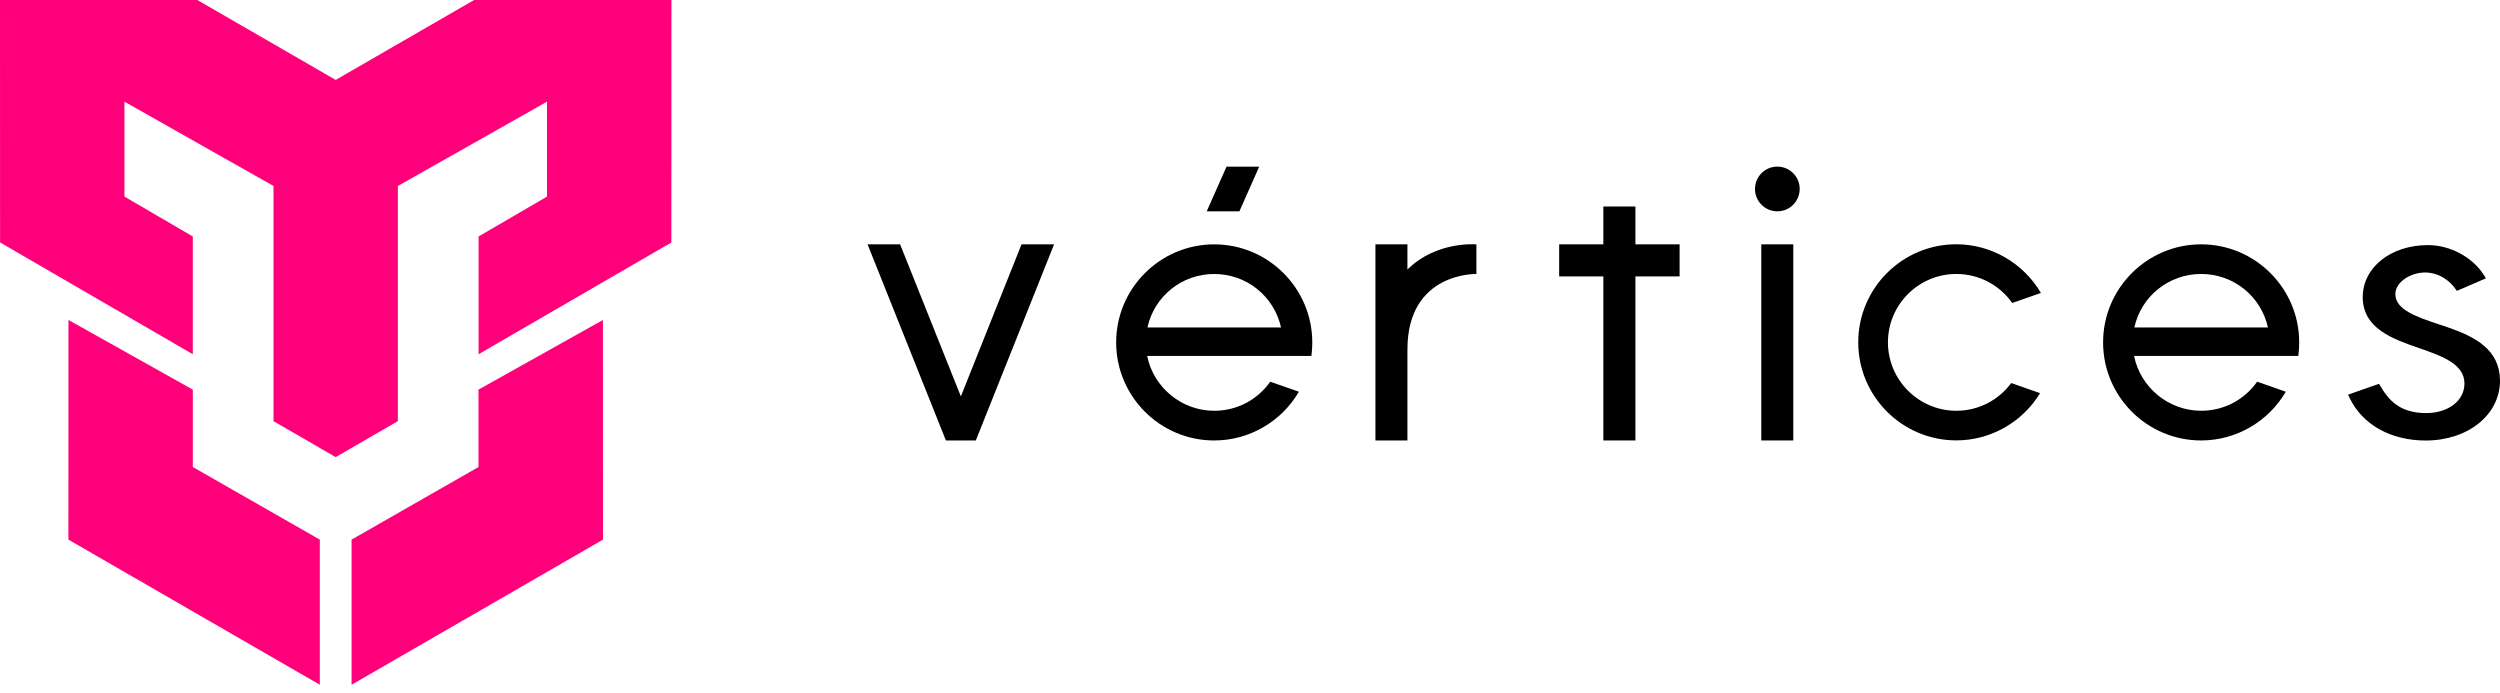
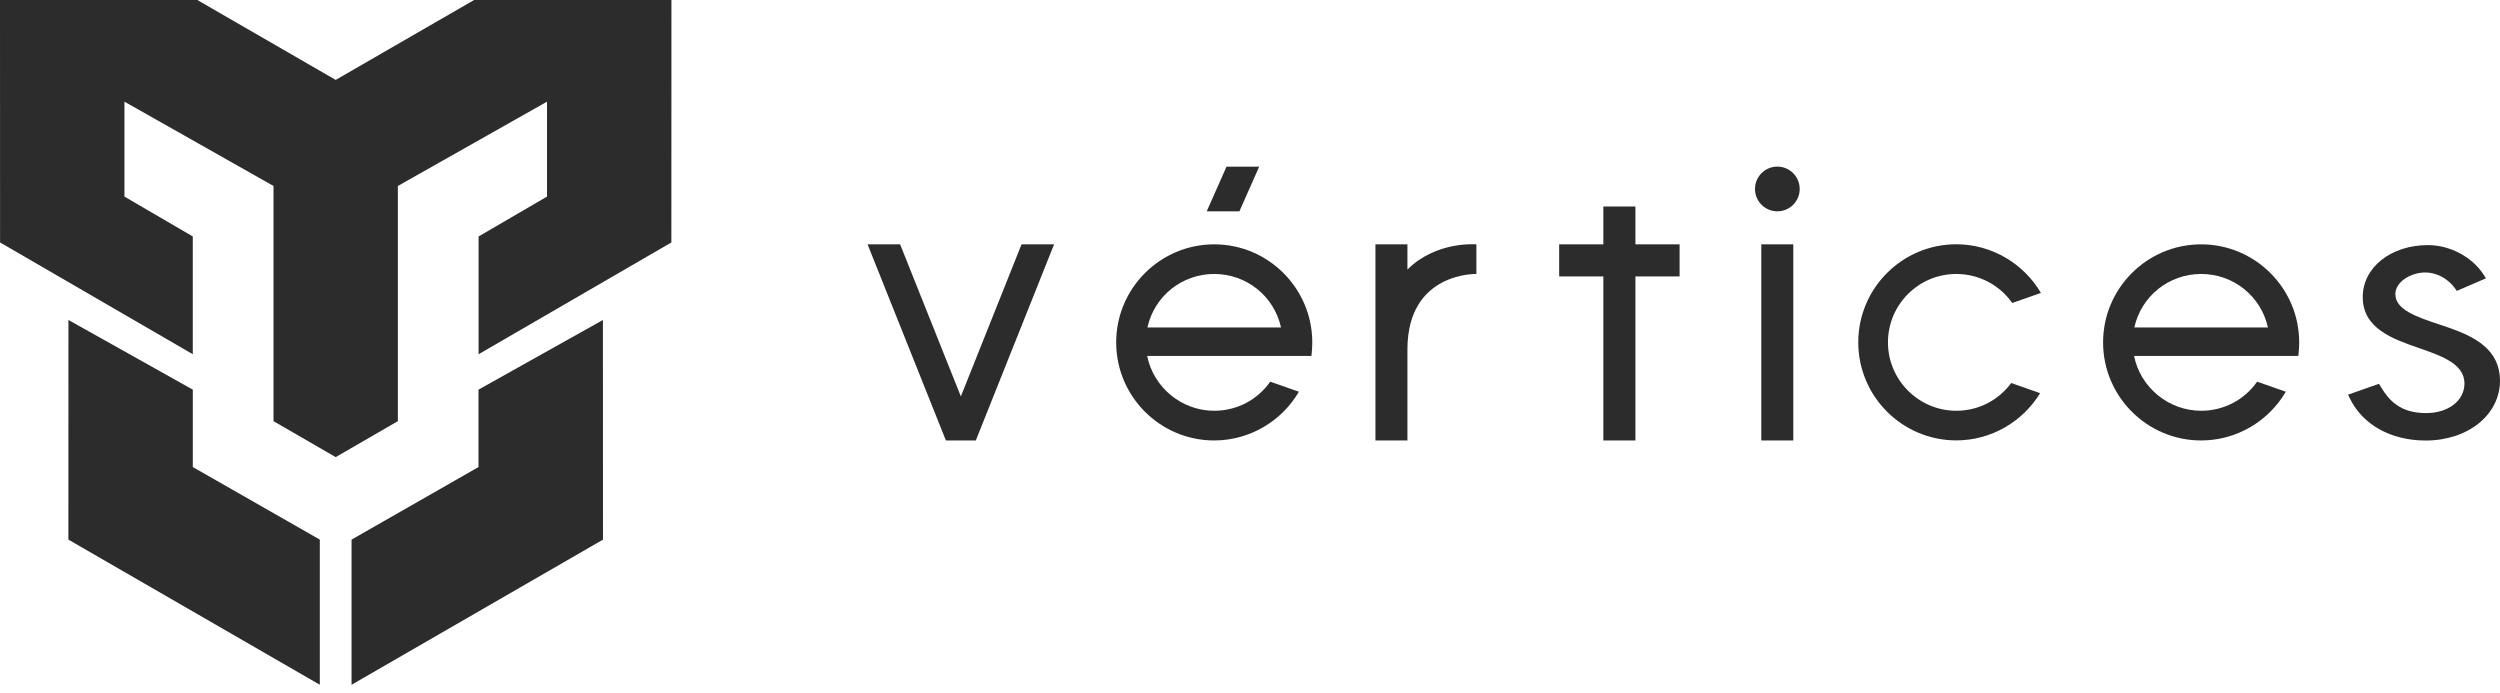
<svg xmlns="http://www.w3.org/2000/svg" width="148" height="41" viewBox="0 0 148 41" fill="none">
-   <path d="M28.067 0L19.872 4.731L11.682 0H0L0.004 14.353L11.413 20.971V13.999L7.366 11.638V6.018L16.192 11.01V24.933L19.872 27.061L23.553 24.933V11.01L32.383 6.018V11.638L28.332 13.999V20.971L39.745 14.353L39.749 0H28.067Z" fill="#FF007A" />
-   <path d="M28.327 23.066V27.648L20.813 31.945V40.537L35.697 31.945L35.693 18.943L28.327 23.066Z" fill="#FF007A" />
-   <path d="M11.414 23.066L4.053 18.943L4.049 31.945L18.933 40.537V31.945L11.414 27.648V23.066Z" fill="#FF007A" />
-   <path d="M56.883 23.468L53.287 14.465H51.36L55.946 25.946L56.002 26.075H57.768L62.402 14.465H60.475L56.883 23.468Z" fill="black" />
-   <path d="M96.817 12.225H94.918V14.465H92.303V16.364H94.918V26.075H96.817V16.364H99.432V14.465H96.817V12.225Z" fill="black" />
-   <path d="M83.32 15.958V14.466H81.426V26.075H83.32V20.685C83.32 16.099 87.403 16.22 87.403 16.22V14.466C87.403 14.466 85.018 14.257 83.32 15.958Z" fill="black" />
-   <path d="M115.813 16.219C117.149 16.219 118.372 16.867 119.124 17.937L120.822 17.342C119.792 15.588 117.893 14.461 115.813 14.461C112.611 14.461 110.008 17.064 110.008 20.266C110.008 23.468 112.611 26.071 115.813 26.071C117.861 26.071 119.735 24.981 120.773 23.275L119.064 22.676C118.307 23.698 117.121 24.317 115.817 24.317C113.585 24.317 111.766 22.499 111.766 20.266C111.766 18.034 113.581 16.219 115.813 16.219Z" fill="black" />
-   <path d="M144.955 19.393C144.794 19.337 144.633 19.285 144.476 19.233L144.404 19.208C143.068 18.762 141.805 18.335 141.805 17.414C141.805 16.678 142.734 16.131 143.563 16.131C143.977 16.131 144.388 16.26 144.746 16.501C144.979 16.658 145.188 16.859 145.349 17.088L145.361 17.104L145.446 17.221L147.167 16.477L147.043 16.28C146.375 15.222 145.047 14.51 143.736 14.51C141.535 14.51 139.874 15.833 139.874 17.587C139.874 19.45 141.648 20.065 143.213 20.608C144.532 21.067 145.896 21.538 145.896 22.7C145.896 23.718 144.943 24.454 143.627 24.454C142.887 24.454 142.3 24.285 141.825 23.931C141.491 23.686 141.214 23.356 140.92 22.861L140.835 22.72L139.005 23.364L139.102 23.565C139.858 25.142 141.539 26.079 143.599 26.079C146.109 26.079 148 24.555 148 22.531C147.992 20.701 146.532 19.941 144.955 19.393Z" fill="black" />
-   <path d="M130.308 14.465C127.105 14.465 124.503 17.068 124.503 20.27C124.503 23.472 127.105 26.075 130.308 26.075C132.391 26.075 134.294 24.949 135.32 23.191L133.622 22.595C132.87 23.669 131.651 24.317 130.308 24.317C128.381 24.317 126.711 22.937 126.337 21.071H136.06L136.08 20.89C136.1 20.684 136.112 20.475 136.112 20.266C136.112 17.068 133.506 14.465 130.308 14.465ZM126.353 19.385C126.759 17.539 128.389 16.219 130.308 16.219C132.226 16.219 133.852 17.539 134.262 19.385H126.353Z" fill="black" />
-   <path d="M106.163 14.465H104.268V26.075H106.163V14.465Z" fill="black" />
-   <path d="M105.219 12.51C105.95 12.51 106.542 11.918 106.542 11.187C106.542 10.456 105.95 9.863 105.219 9.863C104.488 9.863 103.895 10.456 103.895 11.187C103.895 11.918 104.488 12.51 105.219 12.51Z" fill="black" />
-   <path d="M74.544 9.868H72.609L71.438 12.511H73.373L74.544 9.868Z" fill="black" />
-   <path d="M71.882 14.466C68.68 14.466 66.077 17.069 66.077 20.271C66.077 23.473 68.68 26.076 71.882 26.076C73.966 26.076 75.869 24.949 76.894 23.191L75.197 22.596C74.445 23.67 73.226 24.318 71.882 24.318C69.955 24.318 68.286 22.938 67.912 21.071H77.635L77.655 20.89C77.675 20.685 77.687 20.476 77.687 20.267C77.683 17.069 75.08 14.466 71.882 14.466ZM67.928 19.386C68.334 17.539 69.963 16.22 71.882 16.22C73.801 16.22 75.426 17.539 75.837 19.386H67.928Z" fill="black" />
+   <path d="M28.067 0L19.872 4.731L11.682 0H0L0.004 14.353L11.413 20.971V13.999L7.366 11.638V6.018L16.192 11.01V24.933L19.872 27.061L23.553 24.933V11.01L32.383 6.018V11.638L28.332 13.999V20.971L39.745 14.353L39.749 0H28.067Z" fill="#2C2C2C" />
+   <path d="M28.327 23.067V27.649L20.812 31.945V40.538L35.697 31.945L35.693 18.943L28.327 23.067Z" fill="#2C2C2C" />
+   <path d="M11.414 23.067L4.052 18.943L4.048 31.945L18.933 40.538V31.945L11.414 27.649V23.067Z" fill="#2C2C2C" />
+   <path d="M56.883 23.468L53.287 14.465H51.36L55.946 25.946L56.002 26.075H57.768L62.402 14.465H60.475L56.883 23.468Z" fill="#2C2C2C" />
+   <path d="M96.817 12.225H94.918V14.465H92.303V16.364H94.918V26.075H96.817V16.364H99.432V14.465H96.817V12.225Z" fill="#2C2C2C" />
+   <path d="M83.32 15.958V14.465H81.426V26.075H83.32V20.684C83.32 16.098 87.403 16.219 87.403 16.219V14.465C87.403 14.465 85.018 14.256 83.32 15.958Z" fill="#2C2C2C" />
+   <path d="M115.813 16.219C117.149 16.219 118.372 16.867 119.124 17.937L120.822 17.341C119.792 15.587 117.893 14.461 115.813 14.461C112.611 14.461 110.009 17.064 110.009 20.266C110.009 23.468 112.611 26.071 115.813 26.071C117.861 26.071 119.736 24.98 120.774 23.275L119.064 22.675C118.308 23.697 117.121 24.317 115.818 24.317C113.585 24.317 111.767 22.498 111.767 20.266C111.767 18.033 113.581 16.219 115.813 16.219Z" fill="#2C2C2C" />
+   <path d="M144.955 19.393C144.794 19.337 144.633 19.285 144.476 19.233L144.404 19.208C143.068 18.762 141.805 18.335 141.805 17.414C141.805 16.678 142.734 16.131 143.563 16.131C143.977 16.131 144.388 16.26 144.746 16.501C144.979 16.658 145.188 16.859 145.349 17.088L145.361 17.104L145.446 17.221L147.167 16.477L147.043 16.28C146.375 15.222 145.047 14.51 143.736 14.51C141.535 14.51 139.874 15.833 139.874 17.587C139.874 19.45 141.648 20.065 143.213 20.608C144.532 21.067 145.896 21.538 145.896 22.7C145.896 23.718 144.943 24.454 143.627 24.454C142.887 24.454 142.3 24.285 141.825 23.931C141.491 23.686 141.214 23.356 140.92 22.861L140.835 22.72L139.005 23.364L139.102 23.565C139.858 25.142 141.539 26.079 143.599 26.079C146.109 26.079 148 24.555 148 22.531C147.992 20.701 146.532 19.941 144.955 19.393Z" fill="#2C2C2C" />
+   <path d="M130.308 14.465C127.106 14.465 124.503 17.068 124.503 20.27C124.503 23.472 127.106 26.075 130.308 26.075C132.391 26.075 134.294 24.948 135.32 23.19L133.622 22.595C132.87 23.669 131.651 24.317 130.308 24.317C128.381 24.317 126.711 22.937 126.337 21.07H136.06L136.08 20.889C136.1 20.684 136.112 20.475 136.112 20.266C136.112 17.068 133.506 14.465 130.308 14.465ZM126.353 19.385C126.76 17.538 128.389 16.219 130.308 16.219C132.226 16.219 133.852 17.538 134.262 19.385H126.353Z" fill="#2C2C2C" />
+   <path d="M106.163 14.465H104.268V26.075H106.163V14.465Z" fill="#2C2C2C" />
+   <path d="M105.219 12.51C105.95 12.51 106.542 11.918 106.542 11.187C106.542 10.456 105.95 9.863 105.219 9.863C104.488 9.863 103.895 10.456 103.895 11.187C103.895 11.918 104.488 12.51 105.219 12.51Z" fill="#2C2C2C" />
+   <path d="M74.544 9.867H72.609L71.438 12.51H73.373L74.544 9.867Z" fill="#2C2C2C" />
+   <path d="M71.882 14.465C68.68 14.465 66.078 17.068 66.078 20.27C66.078 23.472 68.68 26.075 71.882 26.075C73.966 26.075 75.869 24.948 76.895 23.19L75.197 22.595C74.445 23.669 73.226 24.317 71.882 24.317C69.955 24.317 68.286 22.937 67.912 21.07H77.635L77.655 20.889C77.675 20.684 77.687 20.475 77.687 20.266C77.683 17.068 75.08 14.465 71.882 14.465ZM67.928 19.385C68.334 17.538 69.963 16.219 71.882 16.219C73.801 16.219 75.426 17.538 75.837 19.385H67.928Z" fill="#2C2C2C" />
</svg>
